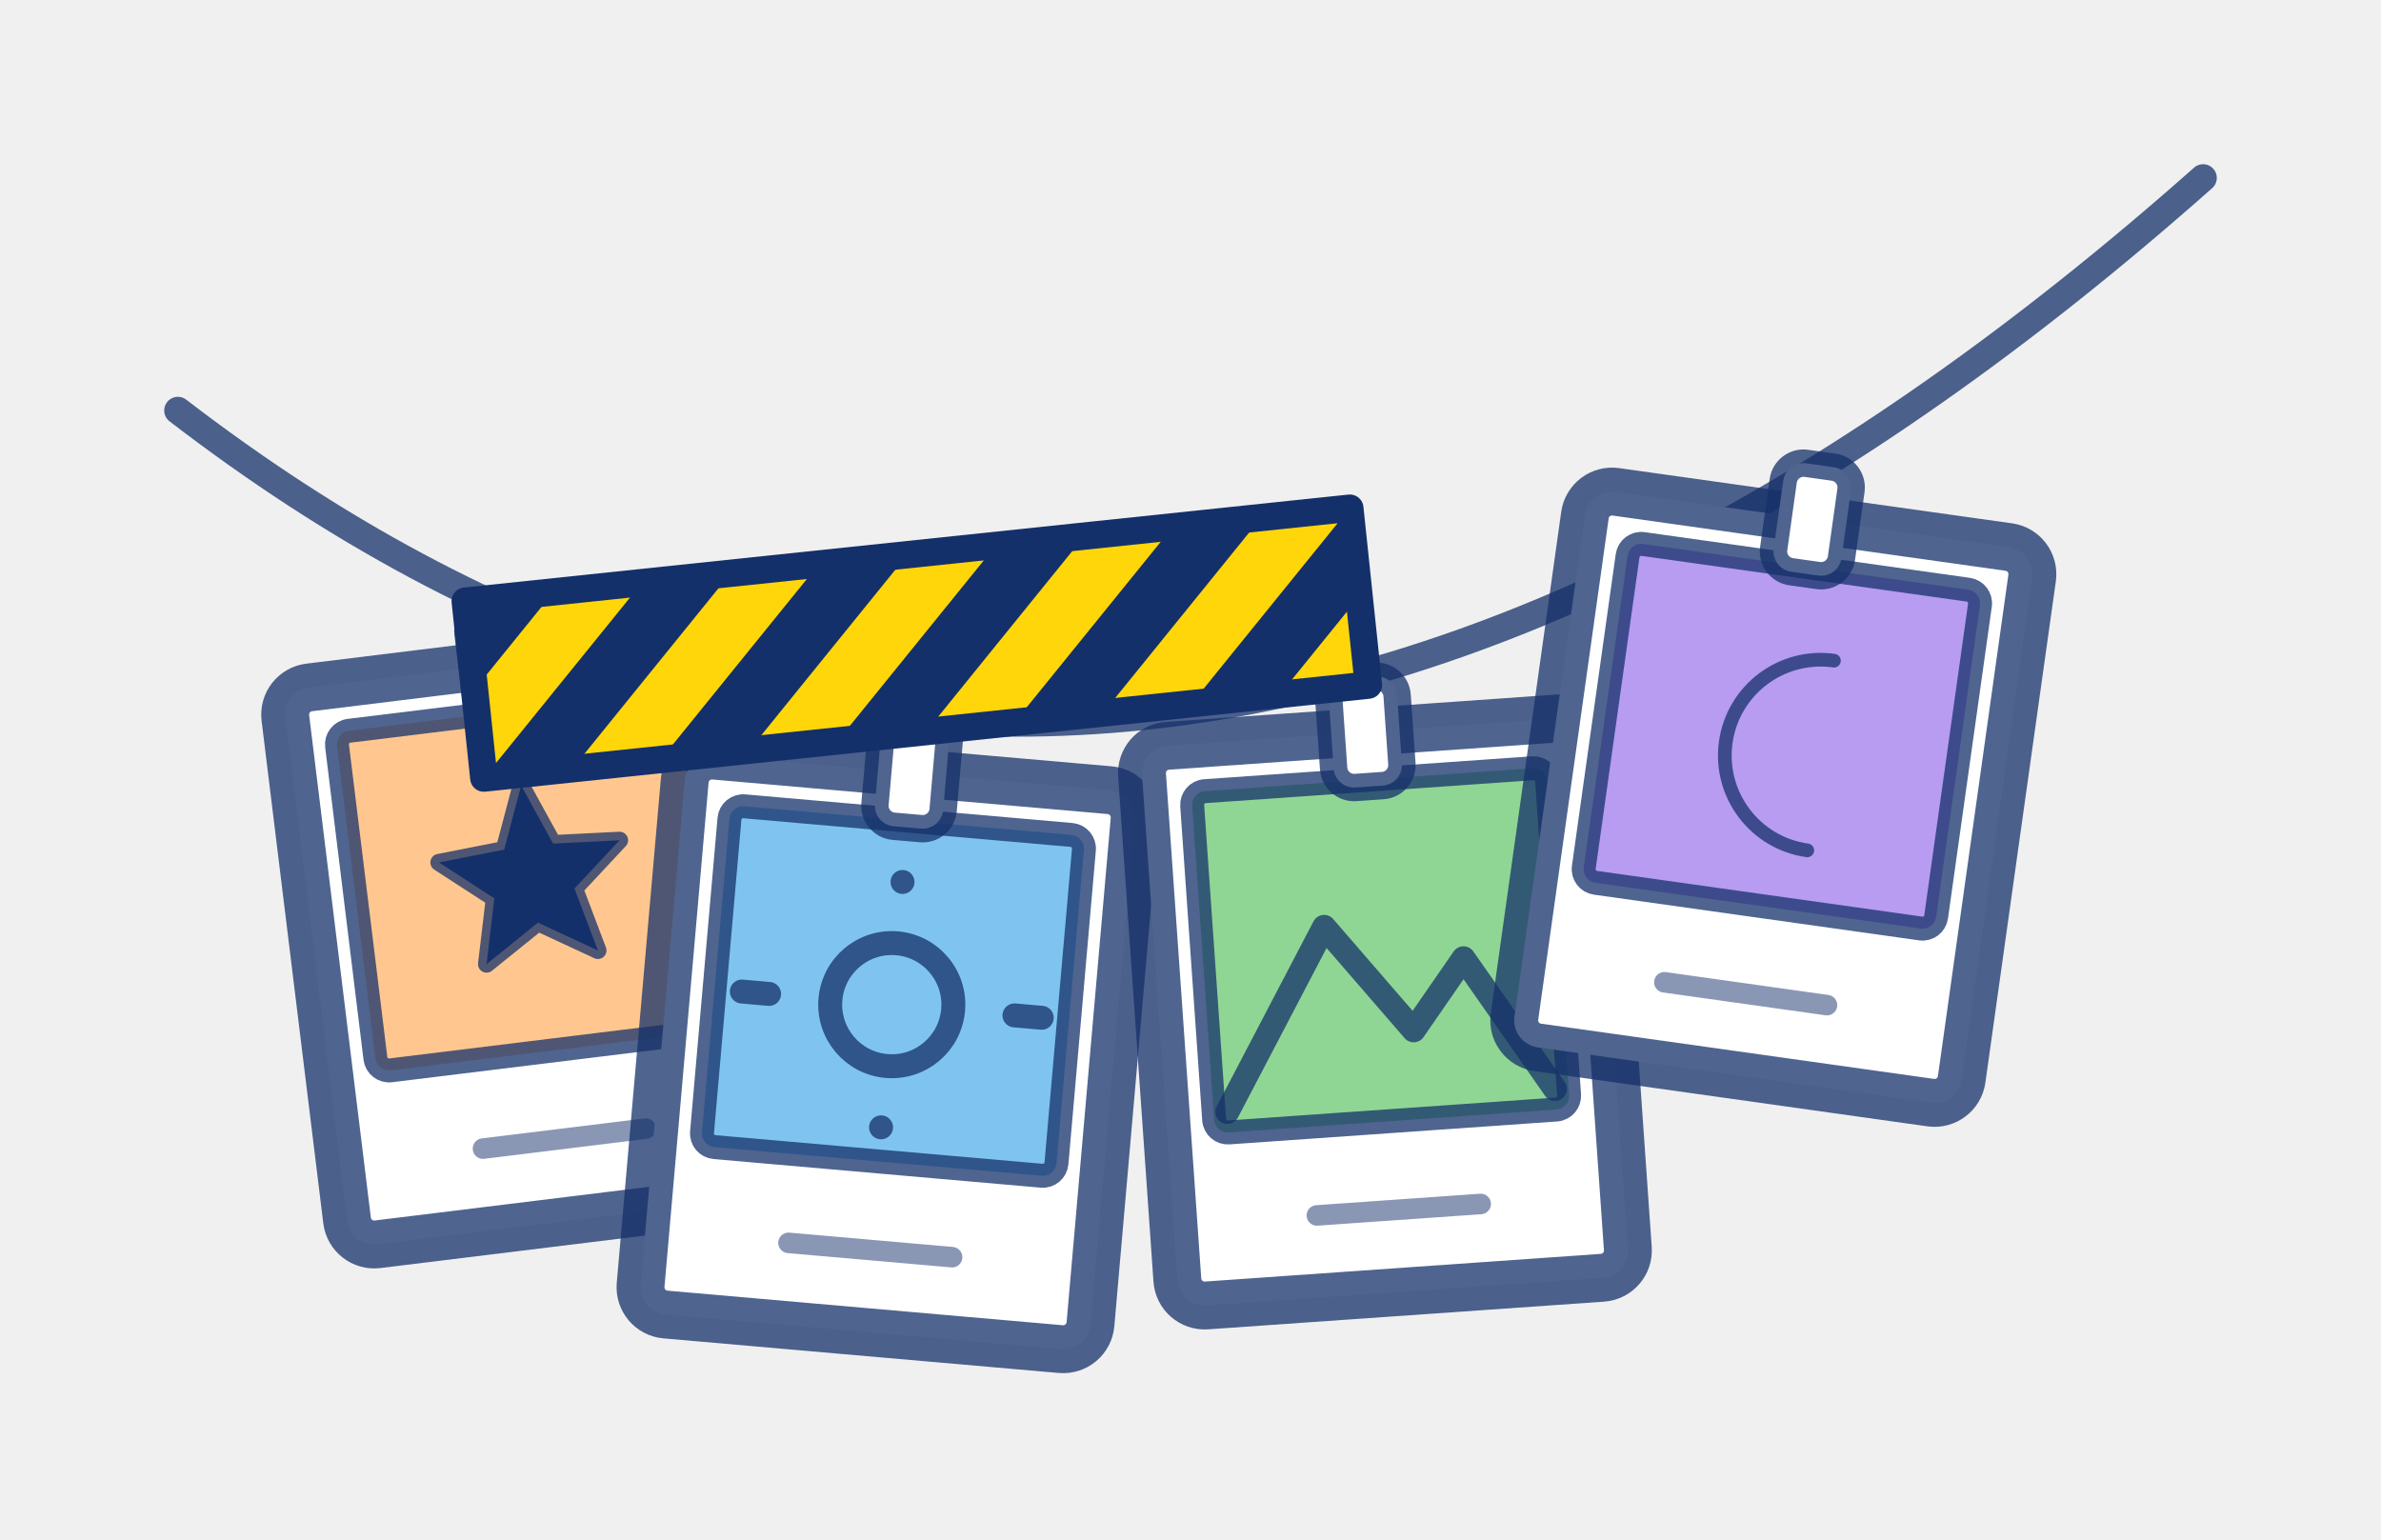
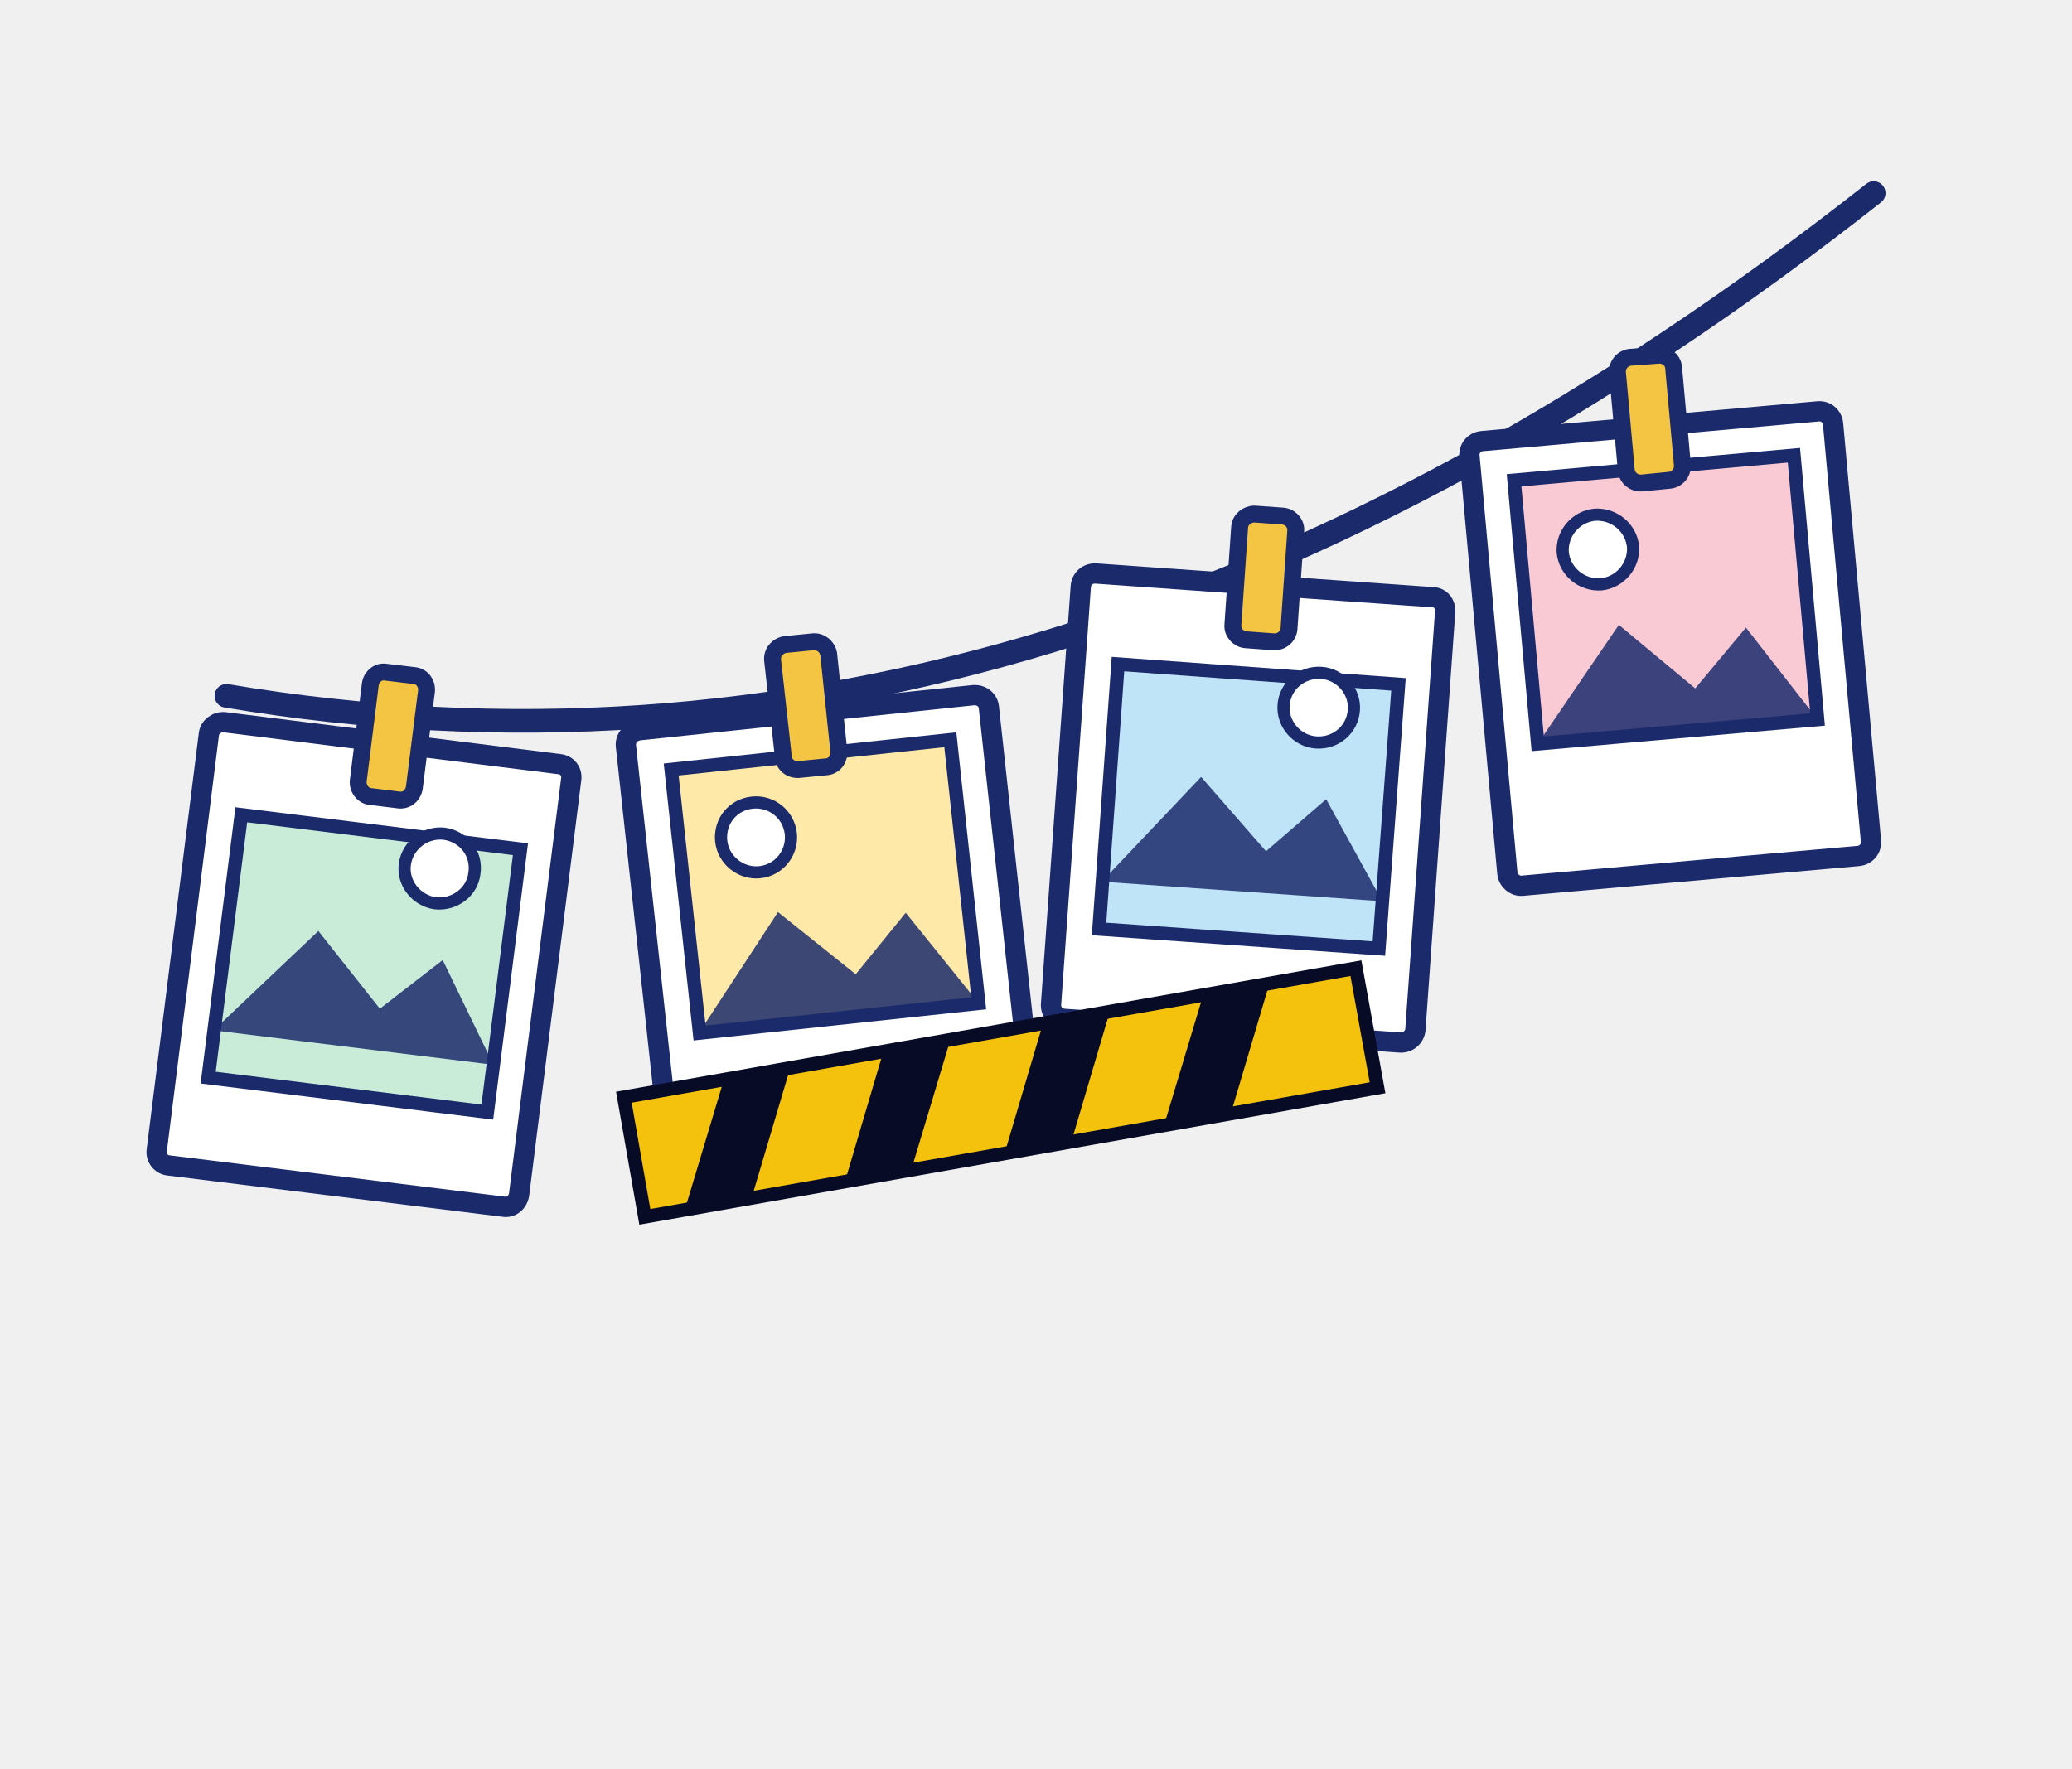
- <svg xmlns="http://www.w3.org/2000/svg" viewBox="536 304 348 225" width="348" height="225" aria-hidden="true">
-   <g fill="none" stroke="#14306A" stroke-width="7" stroke-linecap="round" stroke-linejoin="round">
-     <g stroke-opacity="0.75">
-       <g id="object-travel-map">
-         <path d="M562 364 Q700 470 858 330" stroke-width="4" />
-         <g transform="translate(609,393) rotate(-7)">
-           <rect x="-33" y="8" width="66" height="82" rx="4" fill="#fff" />
-           <rect data-photo="1" x="-26" y="15" width="52" height="50" rx="2" fill="#FFC78F" stroke-width="3.5" />
-           <path d="M0.0 26.0 L3.6 35.0 L13.3 35.7 L5.9 41.9 L8.2 51.3 L0.0 46.2 L-8.2 51.3 L-5.9 41.9 L-13.3 35.7 L-3.6 35.0 Z" fill="#14306A" stroke-width="2.5" />
-           <path d="M-12 78 H12" stroke-width="3" stroke-opacity="0.5" />
-           <rect x="-5" y="0" width="10" height="16" rx="3" fill="#fff" stroke-width="4" />
-         </g>
-         <g transform="translate(670,409) rotate(5)">
-           <rect x="-33" y="8" width="66" height="82" rx="4" fill="#fff" />
-           <rect data-photo="2" x="-26" y="15" width="52" height="50" rx="2" fill="#7FC4F0" stroke-width="3.5" />
-           <circle cx="0" cy="42" r="9" stroke-width="3.5" />
-           <path d="M0 24 v-0 M-18 42 h-4 M18 42 h4 M0 60 v0" stroke-width="3.5" />
-           <path d="M-12 78 H12" stroke-width="3" stroke-opacity="0.5" />
-           <rect x="-5" y="0" width="10" height="16" rx="3" fill="#fff" stroke-width="4" />
-         </g>
-         <g transform="translate(735,403) rotate(-4)">
-           <rect x="-33" y="8" width="66" height="82" rx="4" fill="#fff" />
-           <rect data-photo="3" x="-26" y="15" width="52" height="50" rx="2" fill="#8FD694" stroke-width="3.5" />
-           <path d="M-24 62 L-8 36 L4 52 L12 42 L24 62" stroke-width="3.5" />
-           <path d="M-12 78 H12" stroke-width="3" stroke-opacity="0.5" />
-           <rect x="-5" y="0" width="10" height="16" rx="3" fill="#fff" stroke-width="4" />
-         </g>
-         <g transform="translate(802,372) rotate(8)">
-           <rect x="-33" y="8" width="66" height="82" rx="4" fill="#fff" />
-           <rect data-photo="4" x="-26" y="15" width="52" height="50" rx="2" fill="#B79CF2" stroke-width="3.5" />
-           <path d="M6 28 A14 14 0 1 0 6 56 A11 11 0 1 1 6 28 Z" fill="#14306A" stroke-width="2" />
-           <path d="M-12 78 H12" stroke-width="3" stroke-opacity="0.5" />
-           <rect x="-5" y="0" width="10" height="16" rx="3" fill="#fff" stroke-width="4" />
-         </g>
-       </g>
-     </g>
-     <g data-tape-group="1" transform="translate(670 398) rotate(-6)">
-       <defs>
-         <clipPath id="tape-map">
-           <rect x="-65.0" y="-13" width="130" height="26" />
-         </clipPath>
-       </defs>
-       <rect data-tape="1" x="-65.0" y="-13" width="130" height="26" fill="#FFD60A" stroke="none" />
-       <g clip-path="url(#tape-map)">
-         <path d="M-91.0 13 L-78.0 13 L-52.0 -13 L-65.0 -13 Z" fill="#14306A" stroke="none" />
-         <path d="M-65.0 13 L-52.0 13 L-26.0 -13 L-39.0 -13 Z" fill="#14306A" stroke="none" />
-         <path d="M-39.0 13 L-26.0 13 L0.0 -13 L-13.0 -13 Z" fill="#14306A" stroke="none" />
-         <path d="M-13.0 13 L0.0 13 L26.0 -13 L13.0 -13 Z" fill="#14306A" stroke="none" />
-         <path d="M13.0 13 L26.0 13 L52.0 -13 L39.0 -13 Z" fill="#14306A" stroke="none" />
-         <path d="M39.0 13 L52.0 13 L78.0 -13 L65.0 -13 Z" fill="#14306A" stroke="none" />
-         <path d="M65.0 13 L78.0 13 L104.0 -13 L91.0 -13 Z" fill="#14306A" stroke="none" />
-       </g>
-       <rect x="-65.0" y="-13" width="130" height="26" fill="none" stroke-width="4" />
+ <svg xmlns="http://www.w3.org/2000/svg" viewBox="490.5 289.5 328 280" width="328" height="280" aria-hidden="true">
+   <g transform="translate(13.6 215) scale(1.07)" fill="none">
+     <path d="M479.2 172.6C561.1 186.4 642.4 161.6 722.9 98.2" stroke="#1B2A6B" stroke-width="3.5" stroke-linecap="round" />
+     <path d="M589.7 172.5L540.2 177.7C539 177.9 538.2 178.9 538.3 180L545 241.6C545.1 242.8 546.2 243.6 547.3 243.5L596.9 238.2C598 238.1 598.8 237.1 598.7 235.9L592 174.3C591.9 173.2 590.9 172.4 589.7 172.5Z" fill="white" stroke="#1B2A6B" stroke-width="3" />
+     <path d="M586.3 179.1L545 183.5L549.2 222.5L590.5 218.1L586.3 179.1Z" fill="#FFE9A8" stroke="#1B2A6B" stroke-width="2" />
+     <path d="M558.1 198.7C561 198.4 563 195.8 562.7 193C562.4 190.2 559.9 188.1 557 188.4C554.1 188.7 552.1 191.2 552.4 194.1C552.7 196.9 555.3 199 558.1 198.7Z" fill="white" stroke="#1B2A6B" stroke-width="1.8" />
+     <path opacity="0.85" d="M549.1 222.5L560.8 204.6L572.3 213.8L579.7 204.7L590.5 218.1L549.1 222.5Z" fill="#1B2A6B" />
+     <path d="M566 164.6L561.9 165C560.7 165.2 559.9 166.2 560 167.3L561.6 181.7C561.7 182.8 562.7 183.6 563.9 183.5L568 183.1C569.1 183 569.9 182 569.8 180.8L568.3 166.4C568.1 165.3 567.1 164.5 566 164.6Z" fill="#F4C542" stroke="#1B2A6B" stroke-width="2.5" />
+     <path d="M657.6 158L607.9 154.5C606.7 154.4 605.7 155.2 605.6 156.4L601.2 218.2C601.1 219.3 601.9 220.3 603.1 220.4L652.8 223.9C654 224 655 223.1 655.1 222L659.5 160.2C659.6 159 658.8 158 657.6 158Z" fill="white" stroke="#1B2A6B" stroke-width="3" />
+     <path d="M652.6 170.9L611.1 167.9L608.3 207.1L649.7 210L652.6 170.9Z" fill="#BFE3F7" stroke="#1B2A6B" stroke-width="2" />
+     <path d="M640.4 179.5C643.3 179.7 645.8 177.6 646 174.7C646.2 171.9 644 169.4 641.2 169.2C638.3 169 635.8 171.1 635.6 174C635.4 176.8 637.6 179.3 640.4 179.5Z" fill="white" stroke="#1B2A6B" stroke-width="1.8" />
+     <path opacity="0.85" d="M608.7 200.1L623.4 184.6L633 195.6L641.9 187.9L650.2 203L608.7 200.1Z" fill="#1B2A6B" />
+     <path d="M635.5 146L631.3 145.7C630.2 145.7 629.2 146.5 629.1 147.6L628.1 162.1C628 163.2 628.9 164.2 630 164.3L634.1 164.6C635.3 164.7 636.3 163.8 636.4 162.7L637.4 148.2C637.5 147.1 636.6 146.1 635.5 146Z" fill="#F4C542" stroke="#1B2A6B" stroke-width="2.5" />
+     <path d="M714.7 130.5L665 134.9C663.8 135 663 136 663.1 137.1L668.7 198.8C668.8 199.9 669.8 200.8 670.9 200.7L720.6 196.3C721.8 196.2 722.6 195.2 722.5 194.1L716.9 132.4C716.8 131.2 715.8 130.4 714.7 130.5Z" fill="white" stroke="#1B2A6B" stroke-width="3" />
+     <path d="M711.1 137L669.7 140.7L673.2 179.7L714.6 176.1L711.1 137Z" fill="#F9C9D4" stroke="#1B2A6B" stroke-width="2" />
+     <path d="M682.6 156.1C685.4 155.8 687.5 153.3 687.3 150.5C687 147.7 684.5 145.6 681.6 145.8C678.8 146.1 676.7 148.6 676.9 151.4C677.2 154.2 679.7 156.3 682.6 156.1Z" fill="white" stroke="#1B2A6B" stroke-width="1.8" />
+     <path opacity="0.85" d="M673.2 179.7L685.2 162.1L696.5 171.5L704 162.5L714.6 176.1L673.2 179.7Z" fill="#1B2A6B" />
+     <path d="M691 122.2L686.9 122.5C685.8 122.6 684.9 123.6 685 124.8L686.3 139.2C686.4 140.3 687.4 141.2 688.6 141.1L692.7 140.7C693.8 140.6 694.7 139.6 694.6 138.4L693.3 124C693.2 122.9 692.2 122.1 691 122.2Z" fill="#F4C542" stroke="#1B2A6B" stroke-width="2.5" />
+     <path d="M528.4 182.7L478.9 176.5C477.8 176.4 476.7 177.2 476.6 178.3L468.9 239.8C468.7 240.9 469.5 242 470.7 242.1L520.2 248.2C521.3 248.4 522.3 247.6 522.5 246.4L530.2 185C530.4 183.8 529.6 182.8 528.4 182.7Z" fill="white" stroke="#1B2A6B" stroke-width="3" />
+     <path d="M522.7 195.3L481.4 190.2L476.5 229.1L517.8 234.2L522.7 195.3Z" fill="#C9ECD9" stroke="#1B2A6B" stroke-width="2" />
+     <path d="M510.1 203.3C513 203.6 515.6 201.6 515.9 198.8C516.3 195.9 514.3 193.4 511.4 193C508.6 192.7 506 194.7 505.6 197.5C505.2 200.3 507.3 202.9 510.1 203.3Z" fill="white" stroke="#1B2A6B" stroke-width="1.8" />
+     <path opacity="0.85" d="M477.3 222.1L492.8 207.4L501.9 218.9L511.2 211.7L518.7 227.2L477.3 222.1Z" fill="#1B2A6B" />
+     <path d="M507 169.6L502.8 169.1C501.7 168.9 500.7 169.7 500.5 170.8L498.7 185.2C498.6 186.3 499.4 187.4 500.5 187.5L504.6 188C505.8 188.2 506.8 187.4 507 186.2L508.8 171.9C508.9 170.7 508.1 169.7 507 169.6Z" fill="#F4C542" stroke="#1B2A6B" stroke-width="2.5" />
+     <g data-tape-group="">
+       <path d="M646.3 212.9L538 232L541.1 249.7L649.5 230.6L646.3 212.9Z" fill="#F4C20D" stroke="#070B26" stroke-width="2" />
+       <path d="M547 248.7L552.8 229.4L562.6 227.7L556.9 246.9L547 248.7Z" fill="#070B26" />
+       <path d="M570.7 244.5L576.4 225.2L586.3 223.5L580.5 242.8L570.7 244.5Z" fill="#070B26" />
+       <path d="M594.3 240.4L600 221.1L609.9 219.3L604.2 238.6L594.3 240.4Z" fill="#070B26" />
+       <path d="M617.9 236.2L623.7 216.9L633.5 215.2L627.8 234.4L617.9 236.2Z" fill="#070B26" />
    </g>
  </g>
</svg>
